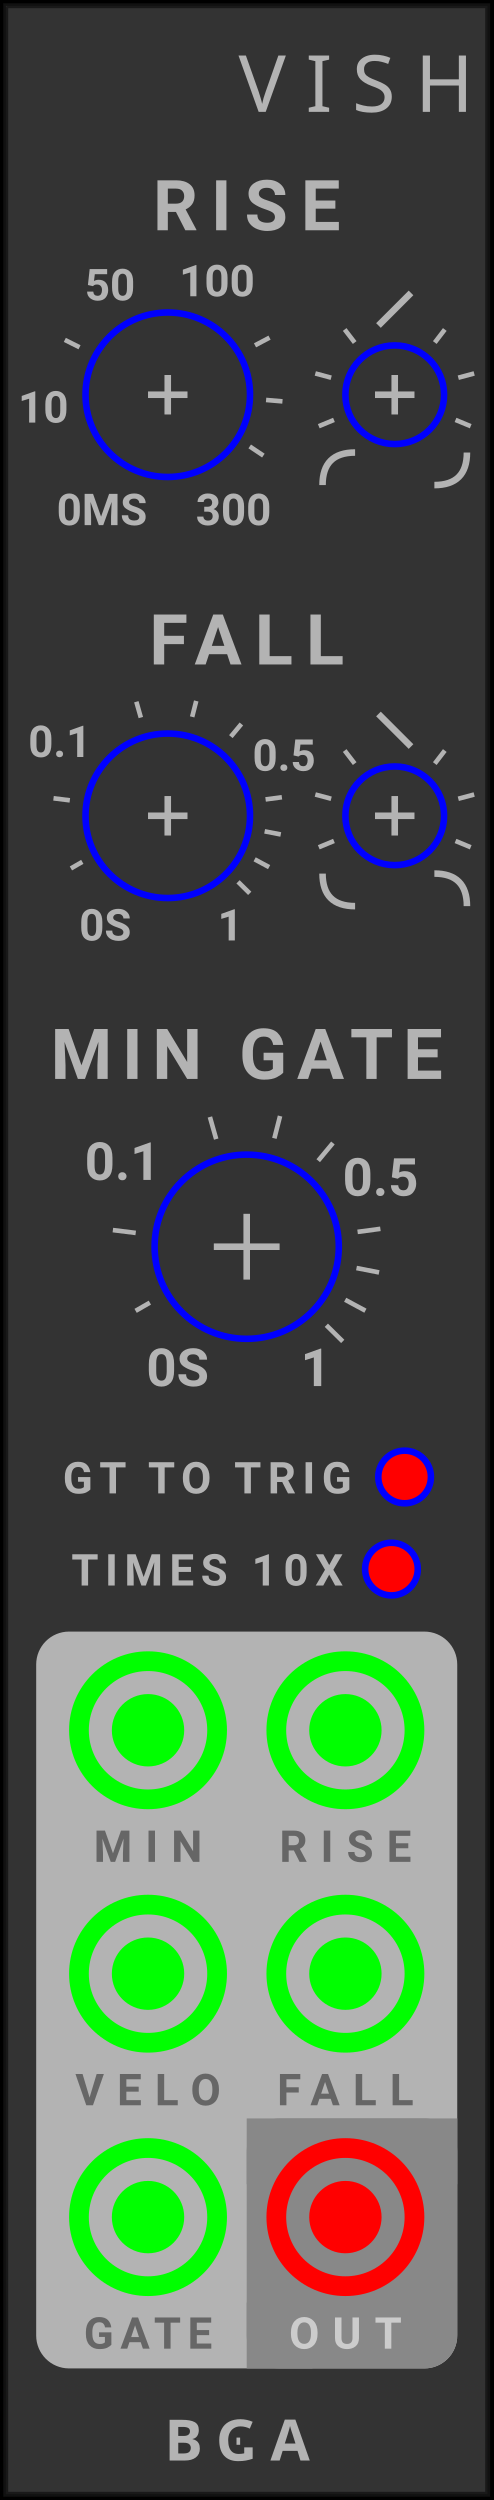
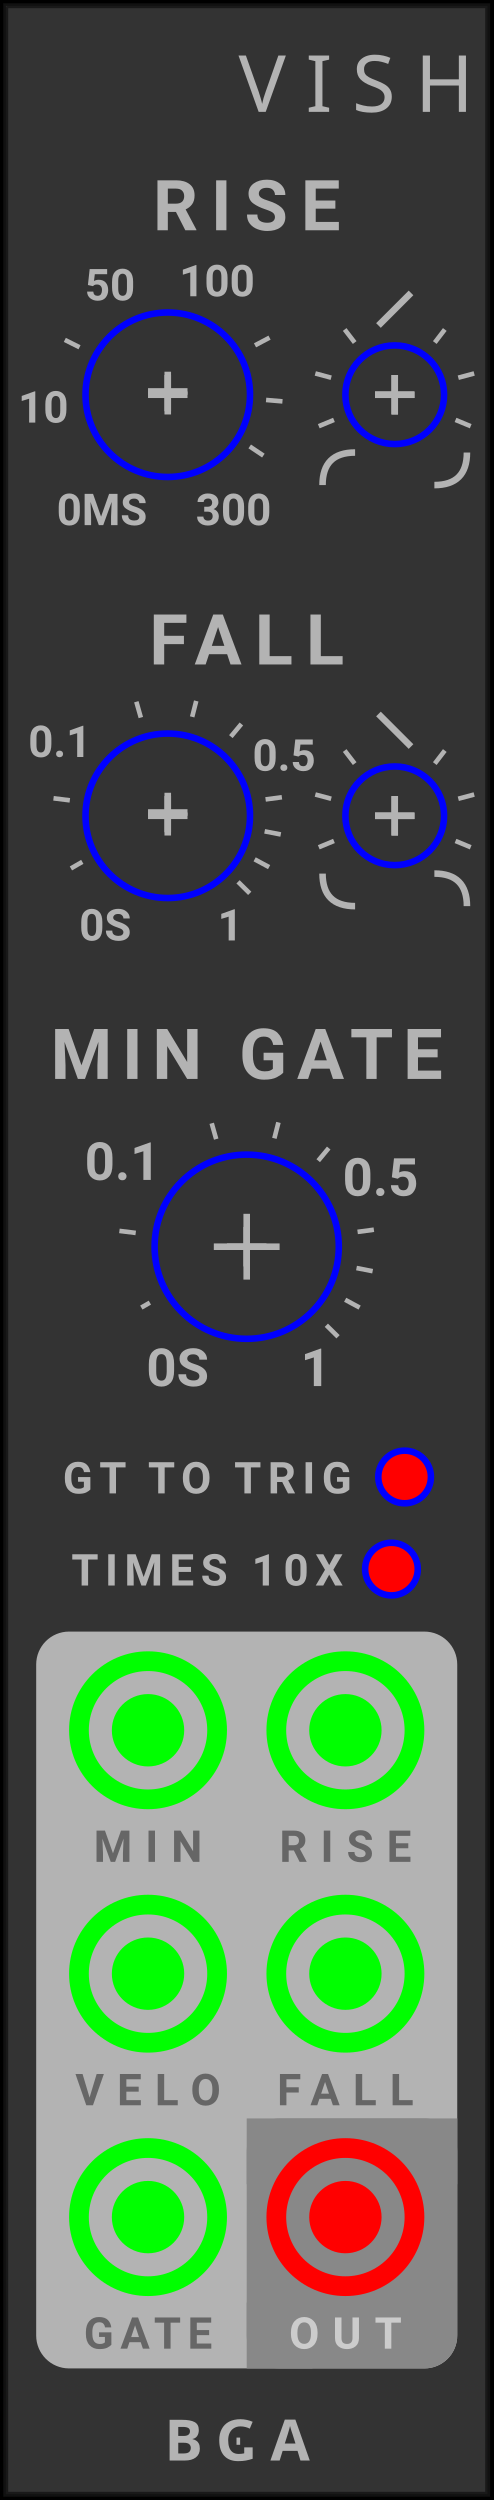
- <svg xmlns="http://www.w3.org/2000/svg" xmlns:xlink="http://www.w3.org/1999/xlink" version="1.1" width="75.0" height="380.0" viewBox="0 0 75.0 380.0">
+ <svg xmlns="http://www.w3.org/2000/svg" version="1.1" width="75.0" height="380.0" viewBox="0 0 75.0 380.0">
  <style>text {
  fill: #333;
  font-family: 'Roboto', sans-serif;
  font-weight: bold;
}
text.title {
  font-family: 'Comfortaa', sans-serif;
  font-weight: normal;
}
text.brand {
  font-family: 'Audiowide', sans-serif;
  font-weight: bold;
}

polyline {
  stroke: #333;
}
polyline.guide {
  stroke: #0f0;
}
path {
  stroke: #333;
}

rect.module-background, .background-fill {
  fill: #ddd;
}
polyline.module-border-inner {
  stroke: #e4e4e4;
}
polyline.module-border-middle {
  stroke: #ebebeb;
}
polyline.module-border-outer {
  stroke: #f2f2f2;
}

g.io-group {
}
rect.input-background, rect.input-background-filler {
  fill: #fafafa;
}
rect.output-background, rect.output-background-filler {
  fill: #bbb;
}
text.input-label, text.output-label {
  /* font-size: 6pt; */
}
polyline.input-label, polyline.output-label {
}
path.input-label, path.output-label {
}

circle.port-rim {
  stroke: #f0f0f0;
}
circle.port-barrel {
  stroke: #222;
  fill: #222;
}
circle.knob-center {
   fill: #eee;
}
circle.knob-rim {
   fill: #333;
}
circle.knob-tick {
  fill: #fff;
}
polyline.knob-tick {
  stroke: #fff;
}


text {
  fill: #b3b3b3;
}

polyline {
  stroke: #b3b3b3;
}
path {
  stroke: #b3b3b3;
}

rect.module-background, .background-fill {
  fill: #333;
}
polyline.module-border-inner {
  stroke: #191919;
}
polyline.module-border-middle {
  stroke: #111;
}
polyline.module-border-outer {
  stroke: #000;
}

rect.input-background, rect.input-background-filler {
  fill: #b3b3b3;
}
rect.output-background, rect.output-background-filler {
  fill: #888;
}
text.input-label {
  fill: #666;
}
polyline.input-label, path.input-label {
  stroke: #666;
}
text.output-label {
  fill: #ccc;
}
polyline.output-label, path.output-label {
  stroke: #ccc;
}

circle.port-rim {
  stroke: #bbb;
}
circle.port-barrel {
  stroke: #222;
  fill: #222;
}
circle.knob-center {
   fill: #bbb;
}
circle.knob-rim {
   fill: #555;
}
circle.knob-tick {
  fill: #fff;
}
polyline.knob-tick {
  stroke: #fff;
}
</style>
-   <defs>
-     <symbol id="dial-rise-time-vish" viewBox="0 0 45px 45px">
+   <rect class="module-background background-fill" width="75.0" height="380.0" />
+   <polyline class="module-border-inner" points="1,1 74.0,1 74.0,379.0 1,379.0 1,1" stroke-width="0.5" fill="none" />
+   <polyline class="module-border-middle" points="0.5,0.5 74.5,0.5 74.5,379.5 0.5,379.5 0.5,0.5" stroke-width="0.8" fill="none" />
+   <polyline class="module-border-outer" points="0,0 75.0,0 75.0,380.0 0,380.0 0,0" stroke-width="1" fill="none" />
+   <text class="title" font-size="9pt" letter-spacing="3px" text-anchor="end" transform="translate(72.0 17)">VISH</text>
+   <g transform="translate(25 374)">
+     <text class="brand" font-size="6.5pt" letter-spacing="2px">BGA</text>
+     <rect class="background-fill" width="2" height="2" fill="#ddd" transform="translate(11.5 -4)" />
+   </g>
+   <g transform="translate(0 35)">
+     <text font-size="8pt" letter-spacing="2.0px" text-anchor="middle" transform="translate(37.5 0)">RISE</text>
+     <g transform="translate(12.5 12.0)">
+       <svg id="RISE_PARAM">
+         <g transform="translate(13 13)">
+           <polyline points="-3,0 3,0" stroke-width="1" stroke="#00f" />
+           <polyline points="0,-3 0,3" stroke-width="1" stroke="#00f" />
+           <circle cx="0" cy="0" r="12.5" stroke-width="1" stroke="#00f" fill="none" />
+         </g>
+       </svg>
+     </g>
+     <g transform="translate(3 2.0)">
      <g transform="translate(22.5 22.5)">
        <text font-size="5pt" text-anchor="middle" transform="rotate(-240) translate(20.0 0) rotate(240.0) translate(0 3)">0MS</text>
        <text font-size="5pt" text-anchor="middle" transform="rotate(-185.2277) translate(19 0) rotate(185.2277) translate(0 3)">10</text>
        <polyline points="0,0 2.5,0" stroke-width="0.7" transform="rotate(-153.3975) translate(15 0)" />
        <text font-size="5pt" text-anchor="middle" transform="rotate(-117.5255) translate(19 0) rotate(117.5255) translate(0 3)">50</text>
        <text font-size="5pt" text-anchor="middle" transform="rotate(-66.79492) translate(19 0) rotate(66.79492) translate(0 3)">100</text>
        <polyline points="0,0 2.5,0" stroke-width="0.7" transform="rotate(-27.86797) translate(15 0)" />
        <polyline points="0,0 2.5,0" stroke-width="0.7" transform="rotate(4.948974) translate(15 0)" />
        <polyline points="0,0 2.5,0" stroke-width="0.7" transform="rotate(33.86128) translate(15 0)" />
        <text font-size="5pt" text-anchor="middle" transform="rotate(60) translate(20.0 0) rotate(-60.0) translate(0 3)">300</text>
-       </g>
-     </symbol>
-     <symbol id="dial-fall-time-vish" viewBox="0 0 45px 45px">
+         <polyline points="-3,0 3,0" stroke-width="1.0" />
+         <polyline points="0,-3 0,3" stroke-width="1.0" />
+       </g>
+     </g>
+     <g transform="translate(52 17.0)">
+       <svg id="RISE_SHAPE_PARAM">
+         <g transform="translate(8 8)">
+           <polyline points="-3,0 3,0" stroke-width="1" stroke="#00f" />
+           <polyline points="0,-3 0,3" stroke-width="1" stroke="#00f" />
+           <circle r="7.5" stroke-width="1" stroke="#00f" fill="none" />
+         </g>
+       </svg>
+     </g>
+     <g transform="translate(40 5.0)">
+       <g transform="translate(20 20)">
+         <polyline points="0,0 2.5,0" stroke-width="0.7" transform="rotate(-52.5) translate(10 0)" />
+         <polyline points="0,0 2.5,0" stroke-width="0.7" transform="rotate(-15) translate(10 0)" />
+         <polyline points="0,0 2.5,0" stroke-width="0.7" transform="rotate(22.5) translate(10 0)" />
+         <polyline points="0,0 2.5,0" stroke-width="0.7" transform="rotate(-127.5) translate(10 0)" />
+         <polyline points="0,0 2.5,0" stroke-width="0.7" transform="rotate(-165) translate(10 0)" />
+         <polyline points="0,0 2.5,0" stroke-width="0.7" transform="rotate(-202.5) translate(10 0)" />
+         <path d="M -3.5 0 Q 0 3.5, 3.5 0" stroke-width="1" stroke="#b3b3b3" fill="none" transform="rotate(60) translate(13 0) rotate(-60) translate(2 0) rotate(-45) translate(0 0)" />
+         <polyline points="-3.5,0 3.5,0" stroke-width="1" fill="none" transform="rotate(-90) translate(13 0) rotate(90) rotate(-45) translate(0 0)" />
+         <path d="M -3.5 0 Q 0 3.5, 3.5 0" stroke-width="1" stroke="#b3b3b3" fill="none" transform="rotate(-240) translate(13 0) rotate(240) translate(-2 0) rotate(135) translate(0 0)" />
+         <polyline points="-3,0 3,0" stroke-width="1.0" />
+         <polyline points="0,-3 0,3" stroke-width="1.0" />
+       </g>
+     </g>
+   </g>
+   <g transform="translate(0 101)">
+     <text font-size="8pt" letter-spacing="2.0px" text-anchor="middle" transform="translate(37.5 0)">FALL</text>
+     <g transform="translate(12.5 10.0)">
+       <svg id="FALL_PARAM">
+         <g transform="translate(13 13)">
+           <polyline points="-3,0 3,0" stroke-width="1" stroke="#00f" />
+           <polyline points="0,-3 0,3" stroke-width="1" stroke="#00f" />
+           <circle cx="0" cy="0" r="12.5" stroke-width="1" stroke="#00f" fill="none" />
+         </g>
+       </svg>
+     </g>
+     <g transform="translate(3 0.0)">
      <g transform="translate(22.5 22.5)">
        <text font-size="5pt" text-anchor="middle" transform="rotate(-240) translate(19.0 0) rotate(240.0) translate(0 3)">0S</text>
        <polyline points="0,0 2,0" stroke-width="0.7" transform="rotate(-210.0) translate(15 0)" />
        <polyline points="0,0 2.5,0" stroke-width="0.7" transform="rotate(-172.918) translate(15 0)" />
        <text font-size="5pt" text-anchor="middle" transform="rotate(-145.1317) translate(20 0) rotate(145.1317) translate(0 3)">0.1</text>
        <polyline points="0,0 2.5,0" stroke-width="0.7" transform="rotate(-105.8359) translate(15 0)" />
        <polyline points="0,0 2.5,0" stroke-width="0.7" transform="rotate(-75.68323) translate(15 0)" />
        <polyline points="0,0 2.5,0" stroke-width="0.7" transform="rotate(-50.26334) translate(15 0)" />
        <text font-size="5pt" text-anchor="middle" transform="rotate(-27.86797) translate(20 0) rotate(27.86797) translate(0 3)">0.5</text>
        <polyline points="0,0 2.5,0" stroke-width="0.7" transform="rotate(-7.620999) translate(15 0)" />
        <polyline points="0,0 2.5,0" stroke-width="0.7" transform="rotate(10.99801) translate(15 0)" />
        <polyline points="0,0 2.5,0" stroke-width="0.7" transform="rotate(28.32816) translate(15 0)" />
        <polyline points="0,0 2.5,0" stroke-width="0.7" transform="rotate(44.60499) translate(15 0)" />
        <text font-size="5pt" text-anchor="middle" transform="rotate(60) translate(19.0 0) rotate(-60.0) translate(0 3)">1</text>
-       </g>
-     </symbol>
-     <symbol id="dial-mingate-vish" viewBox="0 0 75.0px 75.0px">
-       <g transform="translate(37.5 37.5)">
-         <text font-size="6pt" text-anchor="middle" transform="rotate(-240) translate(21 0) rotate(240.0) translate(0 3)">0S</text>
-         <polyline points="0,0 2.5,0" stroke-width="0.7" transform="rotate(-210.0) translate(17 0)" />
-         <polyline points="0,0 3.5,0" stroke-width="0.7" transform="rotate(-172.918) translate(17 0)" />
-         <text font-size="6pt" text-anchor="middle" transform="rotate(-145.1317) translate(23 0) rotate(145.1317) translate(0 3)">0.1</text>
-         <polyline points="0,0 3.5,0" stroke-width="0.7" transform="rotate(-105.8359) translate(17 0)" />
-         <polyline points="0,0 3.5,0" stroke-width="0.7" transform="rotate(-75.68323) translate(17 0)" />
-         <polyline points="0,0 3.5,0" stroke-width="0.7" transform="rotate(-50.26334) translate(17 0)" />
-         <text font-size="6pt" text-anchor="middle" transform="rotate(-27.86797) translate(23 0) rotate(27.86797) translate(0 3)">0.5</text>
-         <polyline points="0,0 3.5,0" stroke-width="0.7" transform="rotate(-7.620999) translate(17 0)" />
-         <polyline points="0,0 3.5,0" stroke-width="0.7" transform="rotate(10.99801) translate(17 0)" />
-         <polyline points="0,0 3.5,0" stroke-width="0.7" transform="rotate(28.32816) translate(17 0)" />
-         <polyline points="0,0 3.5,0" stroke-width="0.7" transform="rotate(44.60499) translate(17 0)" />
-         <text font-size="6pt" text-anchor="middle" transform="rotate(60) translate(21 0) rotate(-60.0) translate(0 3)">1</text>
-       </g>
-     </symbol>
-   </defs>
-   <rect class="module-background background-fill" width="75.0" height="380.0" />
-   <polyline class="module-border-inner" points="1,1 74.0,1 74.0,379.0 1,379.0 1,1" stroke-width="0.5" fill="none" />
-   <polyline class="module-border-middle" points="0.5,0.5 74.5,0.5 74.5,379.5 0.5,379.5 0.5,0.5" stroke-width="0.8" fill="none" />
-   <polyline class="module-border-outer" points="0,0 75.0,0 75.0,380.0 0,380.0 0,0" stroke-width="1" fill="none" />
-   <text class="title" font-size="9pt" letter-spacing="3px" text-anchor="end" transform="translate(72.0 17)">VISH</text>
-   <g transform="translate(25 374)">
-     <text class="brand" font-size="6.5pt" letter-spacing="2px">BGA</text>
-     <rect class="background-fill" width="2" height="2" fill="#ddd" transform="translate(11.5 -4)" />
-   </g>
-   <g transform="translate(0 35)">
-     <text font-size="8pt" letter-spacing="2.0px" text-anchor="middle" transform="translate(37.5 0)">RISE</text>
-     <g transform="translate(12.5 12.0)">
-       <svg id="RISE_PARAM">
-         <g transform="translate(13 13)">
-           <polyline points="-3,0 3,0" stroke-width="1" stroke="#00f" />
-           <polyline points="0,-3 0,3" stroke-width="1" stroke="#00f" />
-           <circle cx="0" cy="0" r="12.5" stroke-width="1" stroke="#00f" fill="none" />
-         </g>
-       </svg>
-     </g>
-     <use xlink:href="#dial-rise-time-vish" transform="translate(3 2.0)" href="#dial-rise-time-vish" />
-     <g transform="translate(52 17.0)">
-       <svg id="RISE_SHAPE_PARAM">
-         <g transform="translate(8 8)">
-           <polyline points="-3,0 3,0" stroke-width="1" stroke="#00f" />
-           <polyline points="0,-3 0,3" stroke-width="1" stroke="#00f" />
-           <circle r="7.5" stroke-width="1" stroke="#00f" fill="none" />
-         </g>
-       </svg>
-     </g>
-     <g transform="translate(40 5.0)">
-       <g transform="translate(20 20)">
-         <polyline points="0,0 2.5,0" stroke-width="0.7" transform="rotate(-52.5) translate(10 0)" />
-         <polyline points="0,0 2.5,0" stroke-width="0.7" transform="rotate(-15) translate(10 0)" />
-         <polyline points="0,0 2.5,0" stroke-width="0.7" transform="rotate(22.5) translate(10 0)" />
-         <polyline points="0,0 2.5,0" stroke-width="0.7" transform="rotate(-127.5) translate(10 0)" />
-         <polyline points="0,0 2.5,0" stroke-width="0.7" transform="rotate(-165) translate(10 0)" />
-         <polyline points="0,0 2.5,0" stroke-width="0.7" transform="rotate(-202.5) translate(10 0)" />
-         <path d="M -3.5 0 Q 0 3.5, 3.5 0" stroke-width="1" stroke="#b3b3b3" fill="none" transform="rotate(60) translate(13 0) rotate(-60) translate(2 0) rotate(-45) translate(0 0)" />
-         <polyline points="-3.5,0 3.5,0" stroke-width="1" fill="none" transform="rotate(-90) translate(13 0) rotate(90) rotate(-45) translate(0 0)" />
-         <path d="M -3.5 0 Q 0 3.5, 3.5 0" stroke-width="1" stroke="#b3b3b3" fill="none" transform="rotate(-240) translate(13 0) rotate(240) translate(-2 0) rotate(135) translate(0 0)" />
-       </g>
-     </g>
-   </g>
-   <g transform="translate(0 101)">
-     <text font-size="8pt" letter-spacing="2.0px" text-anchor="middle" transform="translate(37.5 0)">FALL</text>
-     <g transform="translate(12.5 10.0)">
-       <svg id="FALL_PARAM">
-         <g transform="translate(13 13)">
-           <polyline points="-3,0 3,0" stroke-width="1" stroke="#00f" />
-           <polyline points="0,-3 0,3" stroke-width="1" stroke="#00f" />
-           <circle cx="0" cy="0" r="12.5" stroke-width="1" stroke="#00f" fill="none" />
-         </g>
-       </svg>
-     </g>
-     <use xlink:href="#dial-fall-time-vish" transform="translate(3 0.0)" href="#dial-fall-time-vish" />
+         <polyline points="-3,0 3,0" stroke-width="1.0" />
+         <polyline points="0,-3 0,3" stroke-width="1.0" />
+       </g>
+     </g>
    <g transform="translate(52 15.0)">
      <svg id="FALL_SHAPE_PARAM">
        <g transform="translate(8 8)">
          <polyline points="-3,0 3,0" stroke-width="1" stroke="#00f" />
          <polyline points="0,-3 0,3" stroke-width="1" stroke="#00f" />
          <circle r="7.5" stroke-width="1" stroke="#00f" fill="none" />
        </g>
      </svg>
    </g>
    <g transform="translate(40 3.0)">
      <g transform="translate(20 20)">
        <polyline points="0,0 2.5,0" stroke-width="0.7" transform="rotate(-52.5) translate(10 0)" />
        <polyline points="0,0 2.5,0" stroke-width="0.7" transform="rotate(-15) translate(10 0)" />
        <polyline points="0,0 2.5,0" stroke-width="0.7" transform="rotate(22.5) translate(10 0)" />
        <polyline points="0,0 2.5,0" stroke-width="0.7" transform="rotate(-127.5) translate(10 0)" />
        <polyline points="0,0 2.5,0" stroke-width="0.7" transform="rotate(-165) translate(10 0)" />
        <polyline points="0,0 2.5,0" stroke-width="0.7" transform="rotate(-202.5) translate(10 0)" />
        <path d="M -3.5 0 Q 0 3.5, 3.5 0" stroke-width="1" stroke="#b3b3b3" fill="none" transform="rotate(60) translate(13 0) rotate(-60) translate(2 0) rotate(-135) translate(0 0)" />
        <polyline points="-3.5,0 3.5,0" stroke-width="1" fill="none" transform="rotate(-90) translate(13 0) rotate(90) rotate(45) translate(0 0)" />
        <path d="M -3.5 0 Q 0 3.5, 3.5 0" stroke-width="1" stroke="#b3b3b3" fill="none" transform="rotate(-240) translate(13 0) rotate(240) translate(-2 0) rotate(45) translate(0 0)" />
+         <polyline points="-3,0 3,0" stroke-width="1.0" />
+         <polyline points="0,-3 0,3" stroke-width="1.0" />
      </g>
    </g>
  </g>
  <g transform="translate(0 164)">
    <text font-size="8pt" letter-spacing="1.5px" text-anchor="middle" transform="translate(37.5 0)">MIN GATE</text>
    <g transform="translate(15 3.0)">
      <svg id="MINIMUM_GATE_PARAM">
        <g transform="translate(22.5 22.5)">
          <polyline points="-5,0 5,0" stroke-width="1" stroke="#00f" />
          <polyline points="0,-5 0,5" stroke-width="1" stroke="#00f" />
          <circle cx="0" cy="0" r="14" stroke-width="1" stroke="#00f" fill="none" />
        </g>
      </svg>
    </g>
-     <use xlink:href="#dial-mingate-vish" transform="translate(0 -12.0)" href="#dial-mingate-vish" />
+     <g transform="translate(12.5 0.5)">
+       <g transform="translate(25 25)">
+         <text font-size="6pt" text-anchor="middle" transform="rotate(-240) translate(21 0) rotate(240.0) translate(0 3)">0S</text>
+         <polyline points="0,0 1.5,0" stroke-width="0.7" transform="rotate(-210.0) translate(17 0)" />
+         <polyline points="0,0 2.5,0" stroke-width="0.7" transform="rotate(-172.918) translate(17 0)" />
+         <text font-size="6pt" text-anchor="middle" transform="rotate(-145.1317) translate(23 0) rotate(145.1317) translate(0 3)">0.1</text>
+         <polyline points="0,0 2.5,0" stroke-width="0.7" transform="rotate(-105.8359) translate(17 0)" />
+         <polyline points="0,0 2.5,0" stroke-width="0.7" transform="rotate(-75.68323) translate(17 0)" />
+         <polyline points="0,0 2.5,0" stroke-width="0.7" transform="rotate(-50.26334) translate(17 0)" />
+         <text font-size="6pt" text-anchor="middle" transform="rotate(-27.86797) translate(23 0) rotate(27.86797) translate(0 3)">0.5</text>
+         <polyline points="0,0 2.5,0" stroke-width="0.7" transform="rotate(-7.620999) translate(17 0)" />
+         <polyline points="0,0 2.5,0" stroke-width="0.7" transform="rotate(10.99801) translate(17 0)" />
+         <polyline points="0,0 2.5,0" stroke-width="0.7" transform="rotate(28.32816) translate(17 0)" />
+         <polyline points="0,0 2.5,0" stroke-width="0.7" transform="rotate(44.60499) translate(17 0)" />
+         <text font-size="6pt" text-anchor="middle" transform="rotate(60) translate(21 0) rotate(-60.0) translate(0 3)">1</text>
+         <polyline points="-3,0 3,0" stroke-width="1.0" />
+         <polyline points="0,-3 0,3" stroke-width="1.0" />
+       </g>
+     </g>
  </g>
  <g transform="translate(-6 221)">
    <text font-size="5pt" letter-spacing="1px" text-anchor="middle" transform="translate(37.5 6)">GT TO TRIG</text>
    <g transform="translate(63 -1)">
      <svg id="GATE_TO_TRIGGER_PARAM">
        <g transform="translate(4.5 4.5)">
          <circle r="4" stroke-width="1" stroke="#00f" fill="#f00" />
        </g>
      </svg>
    </g>
  </g>
  <g transform="translate(-6 235)">
    <text font-size="5pt" letter-spacing="1px" text-anchor="middle" transform="translate(37.5 6)">TIMES 10X</text>
    <g transform="translate(61 -1)">
      <svg id="TIMES_10X_PARAM">
        <g transform="translate(4.5 4.5)">
          <circle r="4" stroke-width="1" stroke="#00f" fill="#f00" />
        </g>
      </svg>
    </g>
  </g>
  <g transform="translate(0 248)">
    <rect class="input-background" width="64" height="112" rx="5" transform="translate(5.5 0)" />
    <g transform="translate(10.5 3)">
      <svg id="MINIMUM_GATE_INPUT">
        <g transform="translate(12 12)">
          <circle cx="0" cy="0" r="5" stroke-width="1" stroke="#0f0" fill="#0f0" />
          <circle cx="0" cy="0" r="10.5" stroke-width="3" stroke="#0f0" fill="none" />
        </g>
      </svg>
    </g>
    <text class="input-label" font-size="5pt" letter-spacing="2px" text-anchor="middle" transform="translate(22.5 35)">MIN</text>
    <g transform="translate(40.5 3)">
      <svg id="RISE_INPUT">
        <g transform="translate(12 12)">
          <circle cx="0" cy="0" r="5" stroke-width="1" stroke="#0f0" fill="#0f0" />
          <circle cx="0" cy="0" r="10.5" stroke-width="3" stroke="#0f0" fill="none" />
        </g>
      </svg>
    </g>
    <text class="input-label" font-size="5pt" letter-spacing="2px" text-anchor="middle" transform="translate(52.5 35)">RISE</text>
    <g transform="translate(10.5 40)">
      <svg id="VELOCITY_INPUT">
        <g transform="translate(12 12)">
          <circle cx="0" cy="0" r="5" stroke-width="1" stroke="#0f0" fill="#0f0" />
          <circle cx="0" cy="0" r="10.5" stroke-width="3" stroke="#0f0" fill="none" />
        </g>
      </svg>
    </g>
    <text class="input-label" font-size="5pt" letter-spacing="2px" text-anchor="middle" transform="translate(22.5 72)">VELO</text>
    <g transform="translate(40.5 40)">
      <svg id="FALL_INPUT">
        <g transform="translate(12 12)">
          <circle cx="0" cy="0" r="5" stroke-width="1" stroke="#0f0" fill="#0f0" />
          <circle cx="0" cy="0" r="10.5" stroke-width="3" stroke="#0f0" fill="none" />
        </g>
      </svg>
    </g>
    <text class="input-label" font-size="5pt" letter-spacing="2px" text-anchor="middle" transform="translate(52.5 72)">FALL</text>
    <g transform="translate(10.5 77)">
      <svg id="GATE_INPUT">
        <g transform="translate(12 12)">
          <circle cx="0" cy="0" r="5" stroke-width="1" stroke="#0f0" fill="#0f0" />
          <circle cx="0" cy="0" r="10.5" stroke-width="3" stroke="#0f0" fill="none" />
        </g>
      </svg>
    </g>
    <text class="input-label" font-size="5pt" letter-spacing="1px" text-anchor="middle" transform="translate(22.5 109)">GATE</text>
    <g class="io-group" transform="translate(30 72)">
      <rect class="output-background" width="32" height="38" rx="5" transform="translate(7.5 2)" />
      <rect class="output-background-filler" width="32" height="10" transform="translate(7.5 2)" />
      <rect class="output-background-filler" width="10" height="10" transform="translate(7.5 30)" />
      <g transform="translate(10.5 5)">
        <svg id="OUT_OUTPUT">
          <g transform="translate(12 12)">
            <circle cx="0" cy="0" r="5" stroke-width="1" stroke="#f00" fill="#f00" />
            <circle cx="0" cy="0" r="10.5" stroke-width="3" stroke="#f00" fill="none" />
          </g>
        </svg>
      </g>
      <text class="output-label" font-size="5pt" letter-spacing="2px" text-anchor="middle" transform="translate(22.5 37)">OUT</text>
    </g>
  </g>
</svg>
